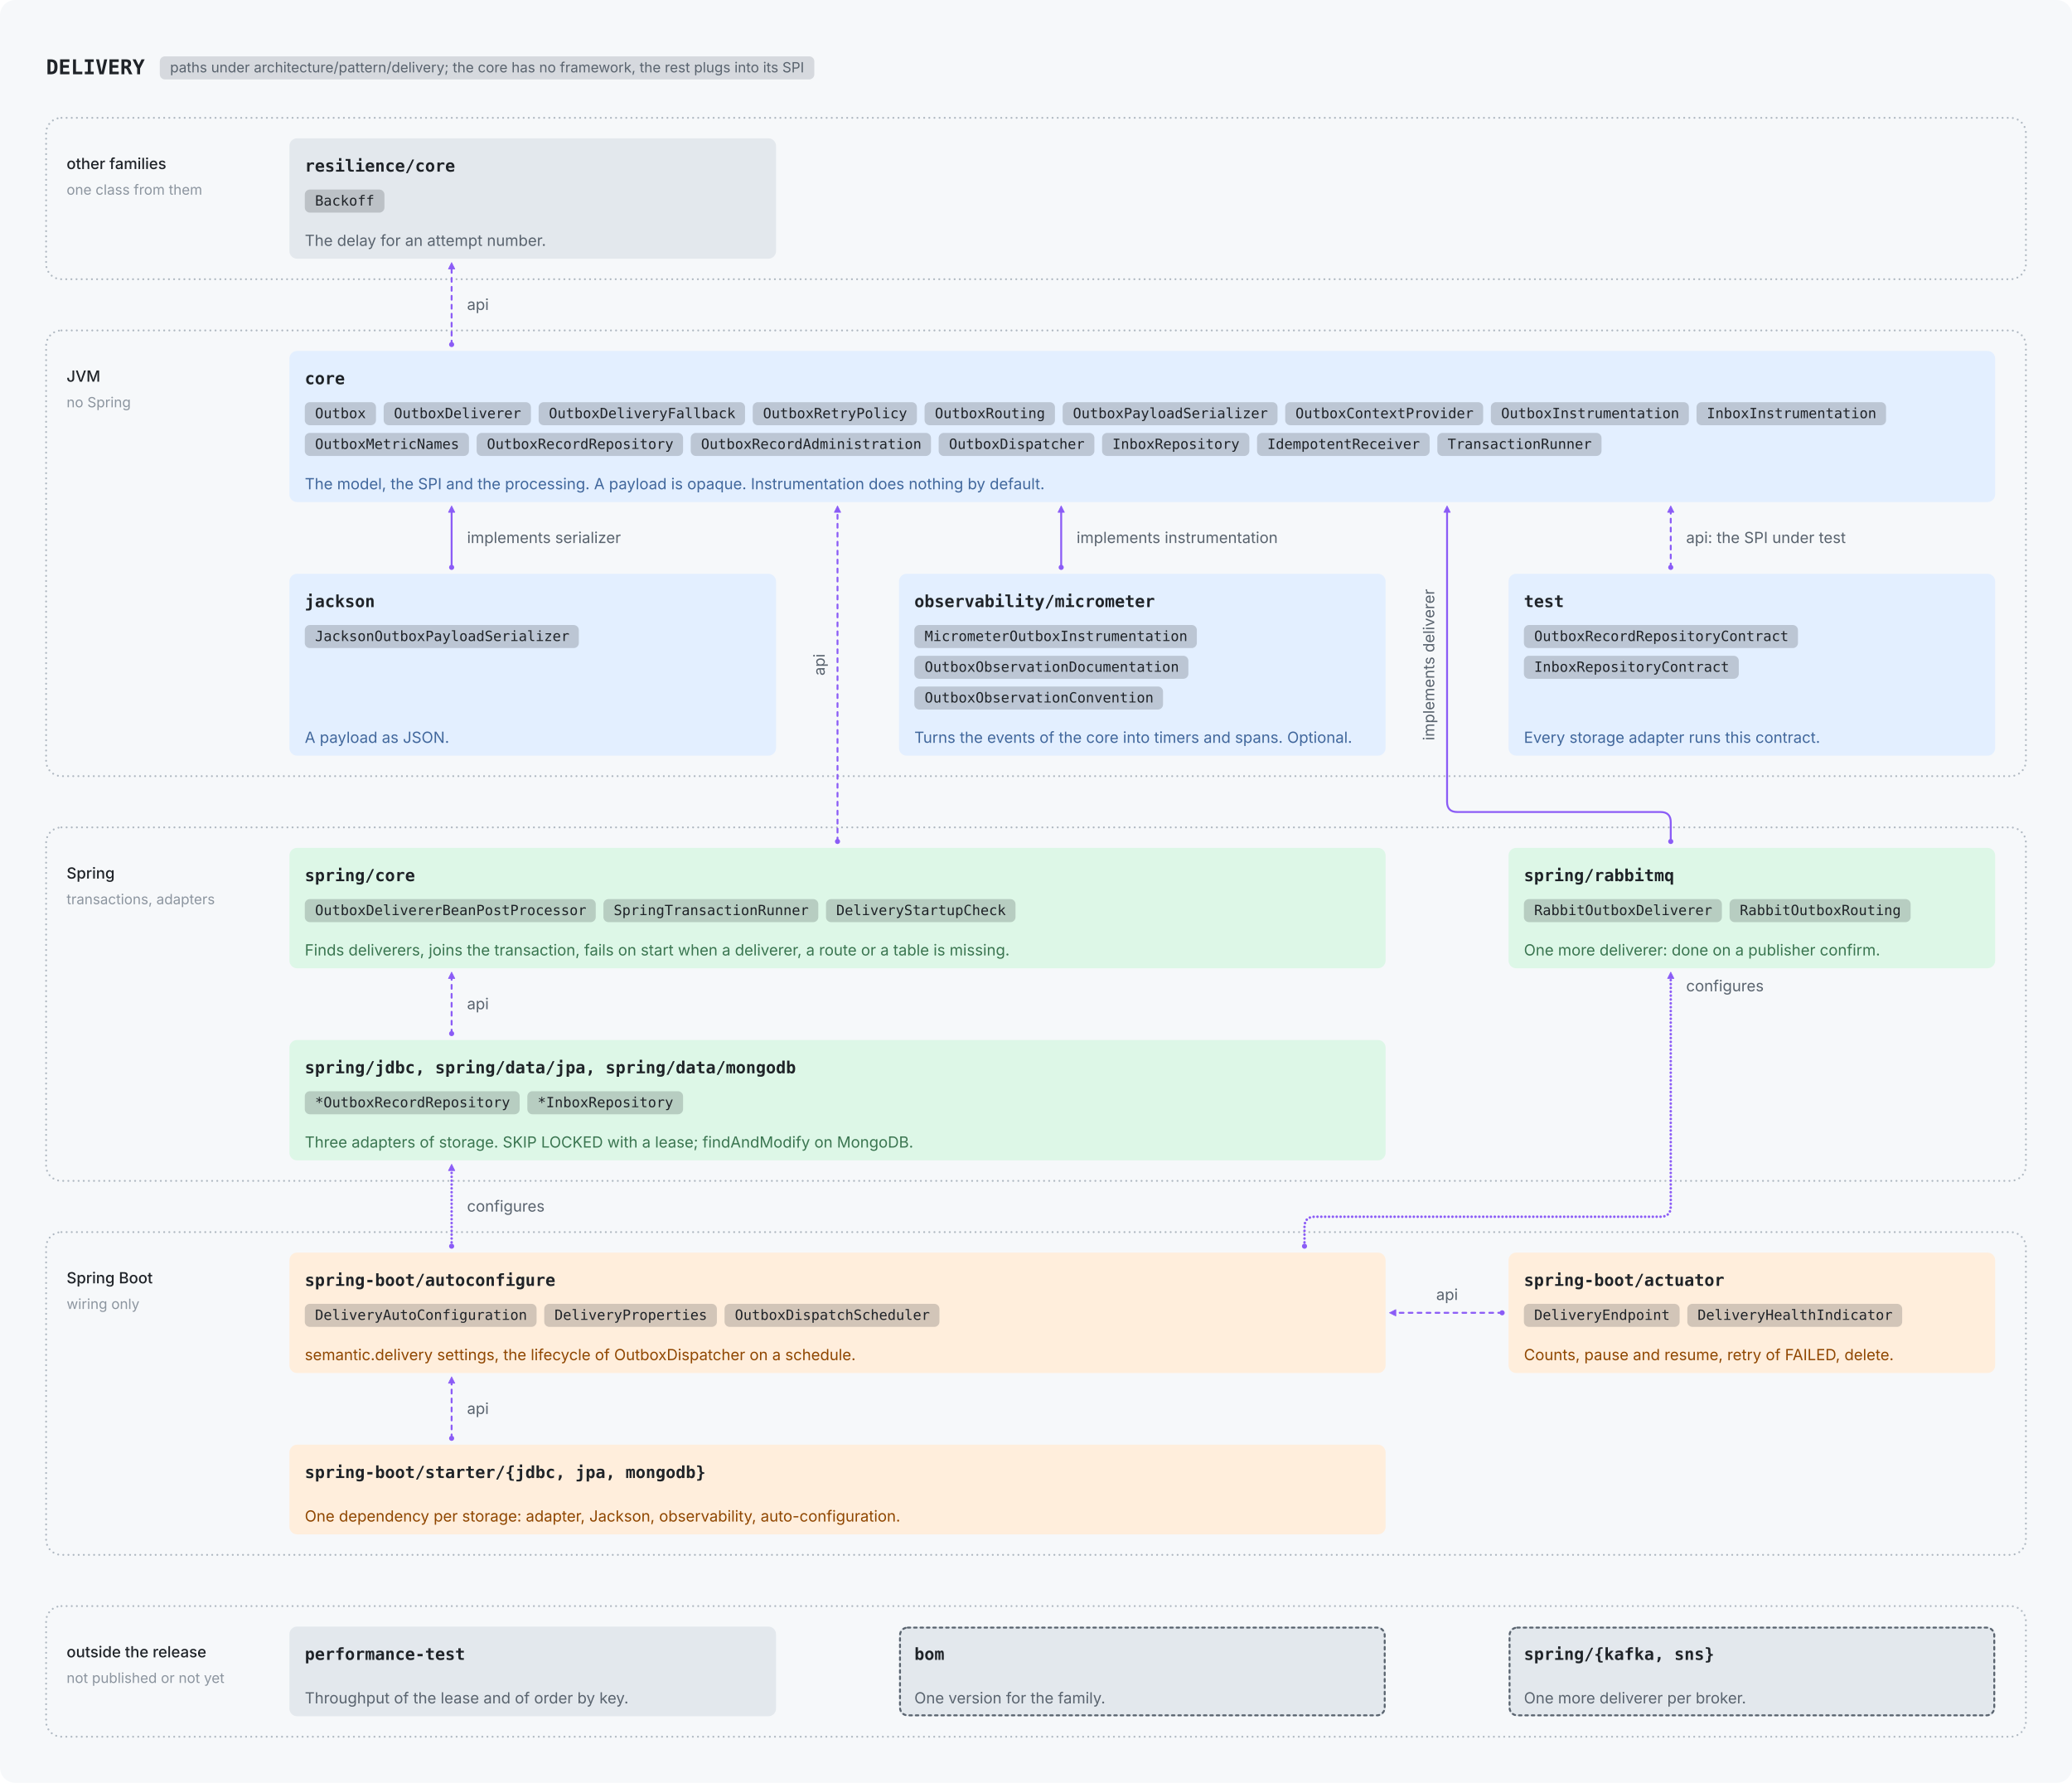
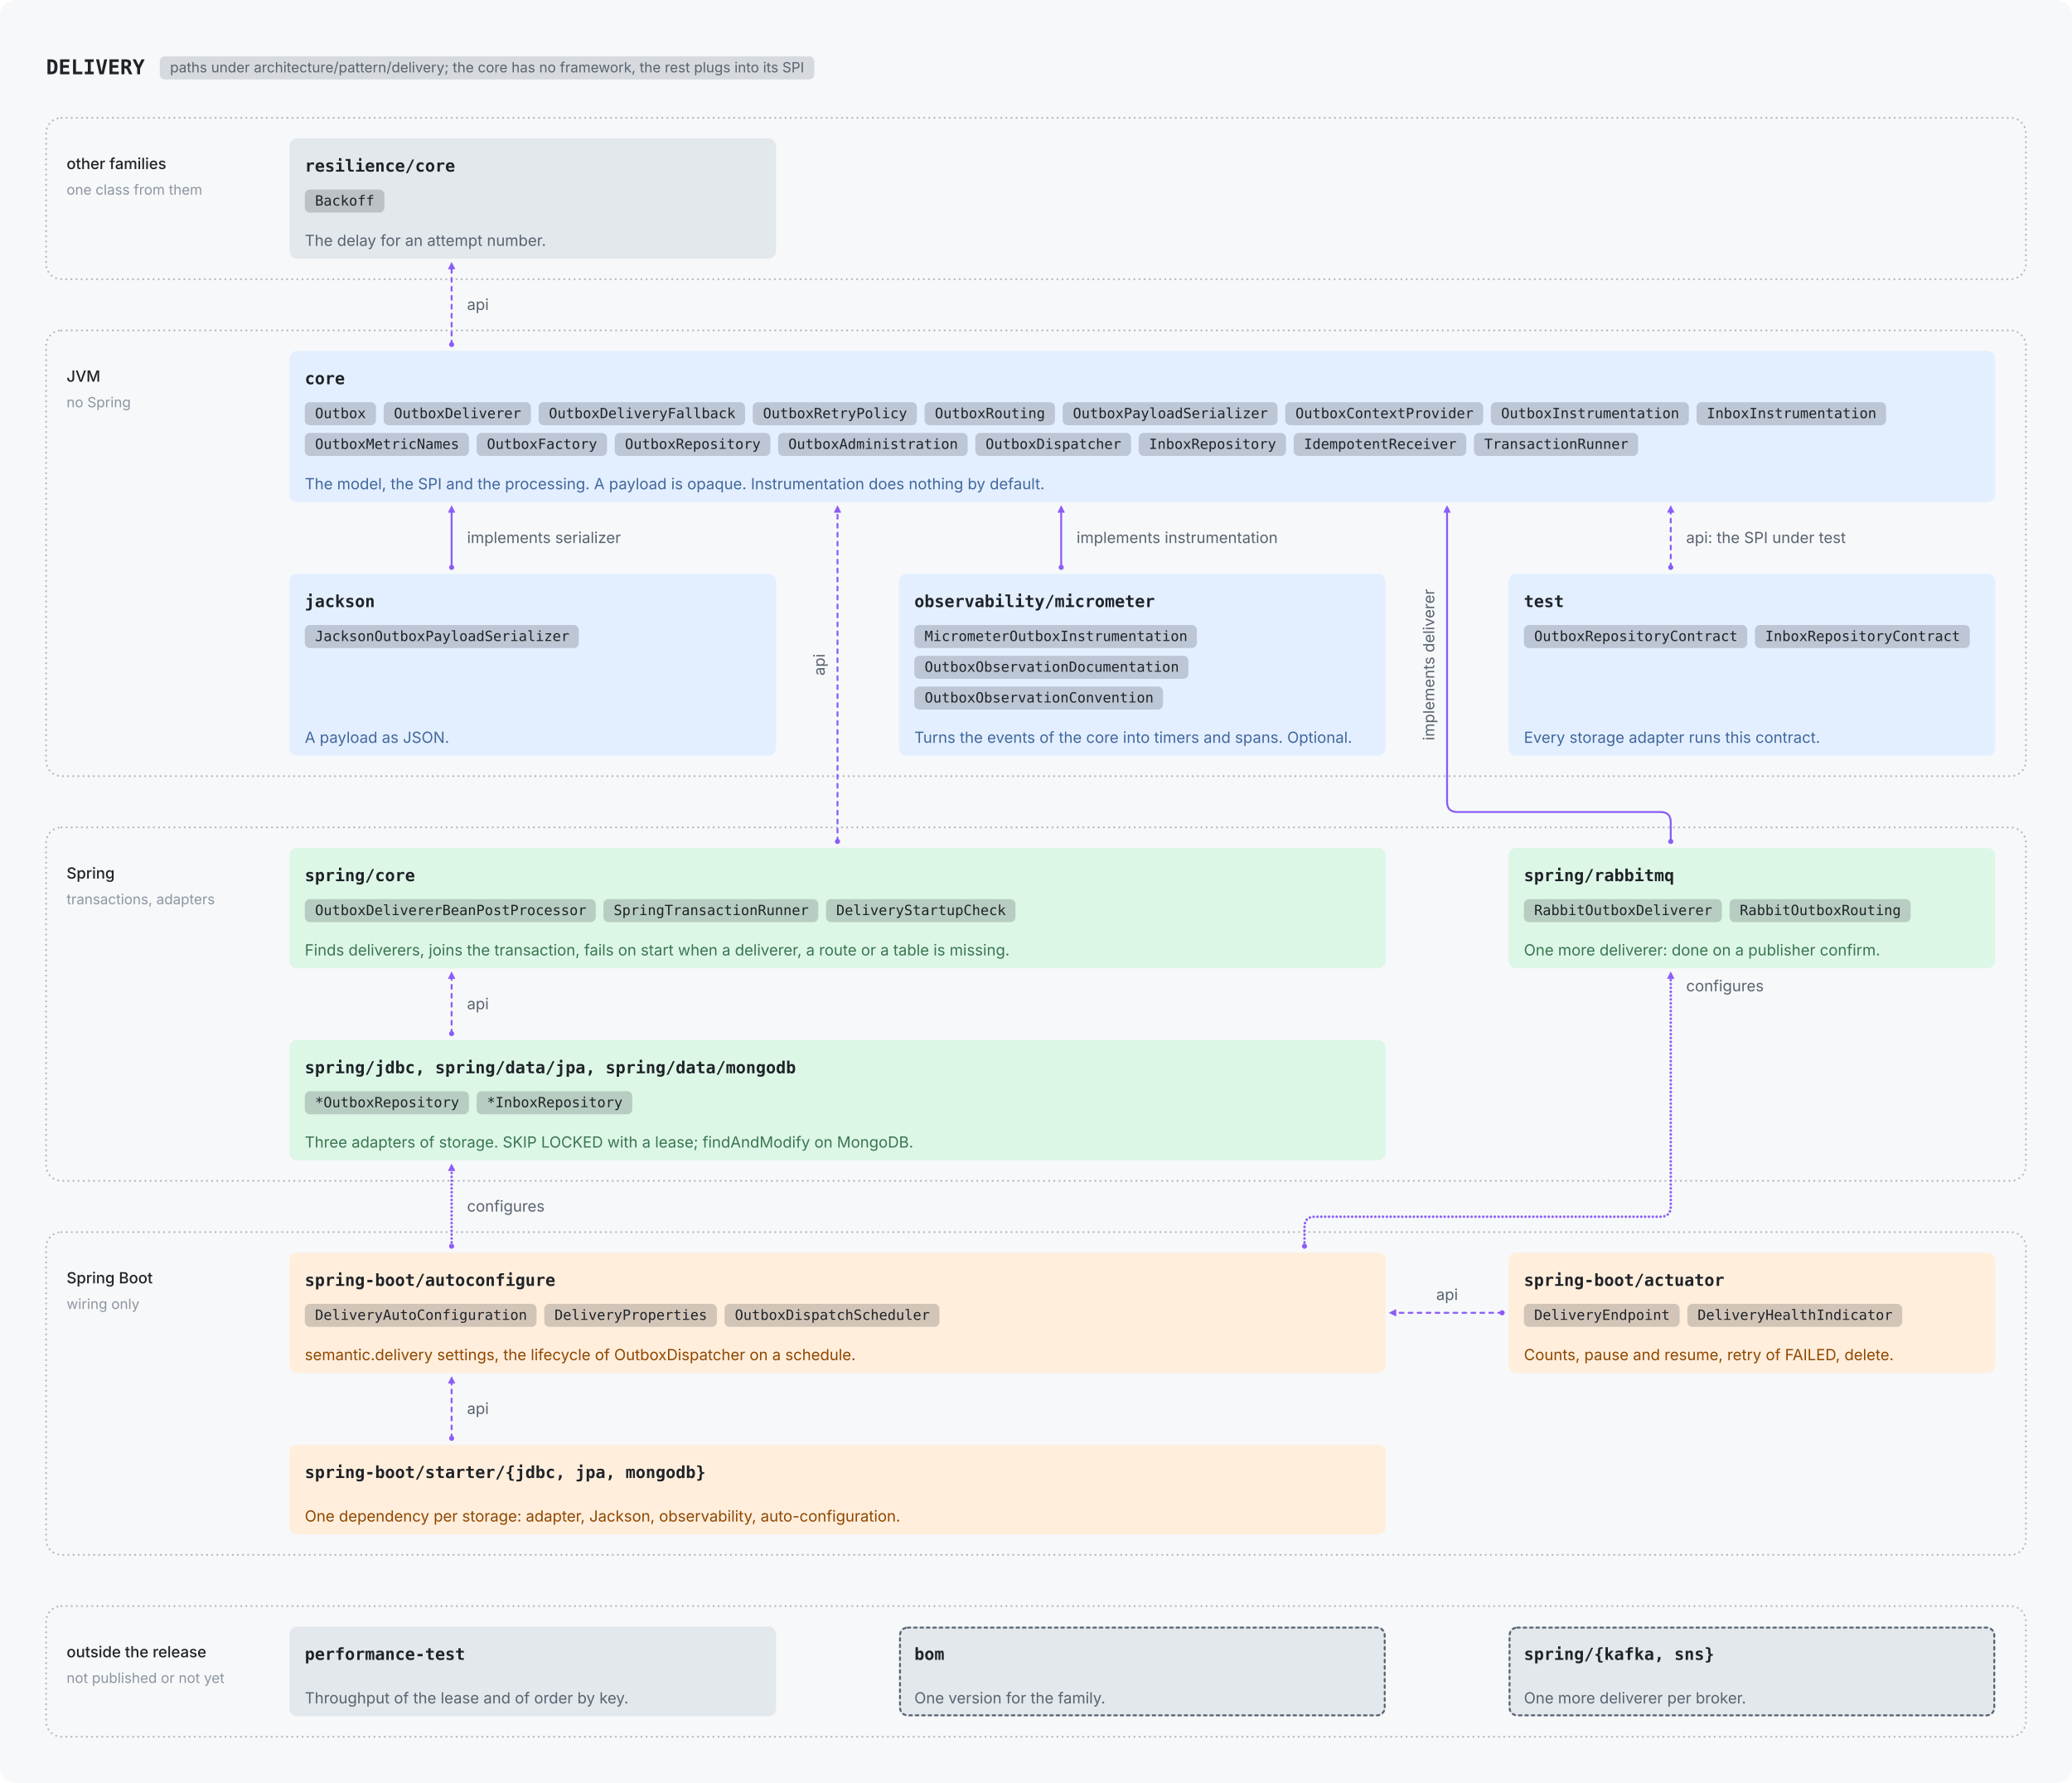
<svg xmlns="http://www.w3.org/2000/svg" viewBox="0 0 1618 1392" width="1618" height="1392" role="img">
  <rect width="1618" height="1392" rx="12" fill="#F6F8FA" />
  <g transform="translate(12,12)">
    <text x="24.0" y="46.0" font-family="ui-monospace, SFMono-Regular, 'SF Mono', Menlo, Consolas, monospace" font-size="16" font-weight="600" fill="#1F2328" text-anchor="start">DELIVERY</text>
    <rect x="112.8" y="32.0" width="511.1" height="18" rx="4" fill="#59636E" fill-opacity="0.2" />
    <text x="120.8" y="44.5" font-family="-apple-system, BlinkMacSystemFont, 'Segoe UI', Inter, Helvetica, Arial, sans-serif" font-size="11" font-weight="400" fill="#59636E" text-anchor="start">paths under architecture/pattern/delivery; the core has no framework, the rest plugs into its SPI</text>
    <rect x="24" y="80" width="1546" height="126" rx="12" fill="none" stroke="#AFB8C1" stroke-width="1.5" stroke-linecap="round" stroke-dasharray="0.01 4" />
    <text x="40.0" y="120.0" font-family="-apple-system, BlinkMacSystemFont, 'Segoe UI', Inter, Helvetica, Arial, sans-serif" font-size="12" font-weight="500" fill="#1F2328" text-anchor="start">other families</text>
    <text x="40.0" y="140.0" font-family="-apple-system, BlinkMacSystemFont, 'Segoe UI', Inter, Helvetica, Arial, sans-serif" font-size="11" font-weight="400" fill="#8C959F" text-anchor="start">one class from them</text>
    <rect x="24" y="246" width="1546" height="348" rx="12" fill="none" stroke="#AFB8C1" stroke-width="1.5" stroke-linecap="round" stroke-dasharray="0.01 4" />
    <text x="40.0" y="286.0" font-family="-apple-system, BlinkMacSystemFont, 'Segoe UI', Inter, Helvetica, Arial, sans-serif" font-size="12" font-weight="500" fill="#1F2328" text-anchor="start">JVM</text>
    <text x="40.0" y="306.0" font-family="-apple-system, BlinkMacSystemFont, 'Segoe UI', Inter, Helvetica, Arial, sans-serif" font-size="11" font-weight="400" fill="#8C959F" text-anchor="start">no Spring</text>
    <rect x="24" y="634" width="1546" height="276" rx="12" fill="none" stroke="#AFB8C1" stroke-width="1.5" stroke-linecap="round" stroke-dasharray="0.01 4" />
    <text x="40.0" y="674.0" font-family="-apple-system, BlinkMacSystemFont, 'Segoe UI', Inter, Helvetica, Arial, sans-serif" font-size="12" font-weight="500" fill="#1F2328" text-anchor="start">Spring</text>
    <text x="40.0" y="694.0" font-family="-apple-system, BlinkMacSystemFont, 'Segoe UI', Inter, Helvetica, Arial, sans-serif" font-size="11" font-weight="400" fill="#8C959F" text-anchor="start">transactions, adapters</text>
    <rect x="24" y="950" width="1546" height="252" rx="12" fill="none" stroke="#AFB8C1" stroke-width="1.5" stroke-linecap="round" stroke-dasharray="0.01 4" />
    <text x="40.0" y="990.0" font-family="-apple-system, BlinkMacSystemFont, 'Segoe UI', Inter, Helvetica, Arial, sans-serif" font-size="12" font-weight="500" fill="#1F2328" text-anchor="start">Spring Boot</text>
    <text x="40.0" y="1010.0" font-family="-apple-system, BlinkMacSystemFont, 'Segoe UI', Inter, Helvetica, Arial, sans-serif" font-size="11" font-weight="400" fill="#8C959F" text-anchor="start">wiring only</text>
    <rect x="24" y="1242" width="1546" height="102" rx="12" fill="none" stroke="#AFB8C1" stroke-width="1.5" stroke-linecap="round" stroke-dasharray="0.01 4" />
    <text x="40.0" y="1282.0" font-family="-apple-system, BlinkMacSystemFont, 'Segoe UI', Inter, Helvetica, Arial, sans-serif" font-size="12" font-weight="500" fill="#1F2328" text-anchor="start">outside the release</text>
    <text x="40.0" y="1302.0" font-family="-apple-system, BlinkMacSystemFont, 'Segoe UI', Inter, Helvetica, Arial, sans-serif" font-size="11" font-weight="400" fill="#8C959F" text-anchor="start">not published or not yet</text>
    <rect x="214.0" y="96.0" width="380.0" height="94.0" rx="6" fill="#E3E8ED" />
    <text x="226.0" y="122.0" font-family="ui-monospace, SFMono-Regular, 'SF Mono', Menlo, Consolas, monospace" font-size="13" font-weight="600" fill="#1F2328" text-anchor="start">resilience/core</text>
    <rect x="226.0" y="136.0" width="62.2" height="18" rx="4" fill="#1F2328" fill-opacity="0.2" />
    <text x="234.0" y="148.5" font-family="ui-monospace, SFMono-Regular, 'SF Mono', Menlo, Consolas, monospace" font-size="11" font-weight="400" fill="#1F2328" text-anchor="start">Backoff</text>
    <text x="226.0" y="180.0" font-family="-apple-system, BlinkMacSystemFont, 'Segoe UI', Inter, Helvetica, Arial, sans-serif" font-size="12" font-weight="400" fill="#59636E" text-anchor="start">The delay for an attempt number.</text>
    <rect x="214.0" y="262.0" width="1332.0" height="118.0" rx="6" fill="#E3EFFF" />
    <text x="226.0" y="288.0" font-family="ui-monospace, SFMono-Regular, 'SF Mono', Menlo, Consolas, monospace" font-size="13" font-weight="600" fill="#1F2328" text-anchor="start">core</text>
    <rect x="226.0" y="302.0" width="55.6" height="18" rx="4" fill="#1F2328" fill-opacity="0.2" />
    <text x="234.0" y="314.5" font-family="ui-monospace, SFMono-Regular, 'SF Mono', Menlo, Consolas, monospace" font-size="11" font-weight="400" fill="#1F2328" text-anchor="start">Outbox</text>
    <rect x="287.6" y="302.0" width="115.0" height="18" rx="4" fill="#1F2328" fill-opacity="0.2" />
    <text x="295.6" y="314.5" font-family="ui-monospace, SFMono-Regular, 'SF Mono', Menlo, Consolas, monospace" font-size="11" font-weight="400" fill="#1F2328" text-anchor="start">OutboxDeliverer</text>
    <rect x="408.6" y="302.0" width="161.2" height="18" rx="4" fill="#1F2328" fill-opacity="0.2" />
    <text x="416.6" y="314.5" font-family="ui-monospace, SFMono-Regular, 'SF Mono', Menlo, Consolas, monospace" font-size="11" font-weight="400" fill="#1F2328" text-anchor="start">OutboxDeliveryFallback</text>
    <rect x="575.8" y="302.0" width="128.2" height="18" rx="4" fill="#1F2328" fill-opacity="0.2" />
    <text x="583.8" y="314.5" font-family="ui-monospace, SFMono-Regular, 'SF Mono', Menlo, Consolas, monospace" font-size="11" font-weight="400" fill="#1F2328" text-anchor="start">OutboxRetryPolicy</text>
    <rect x="710.0" y="302.0" width="101.8" height="18" rx="4" fill="#1F2328" fill-opacity="0.2" />
    <text x="718.0" y="314.5" font-family="ui-monospace, SFMono-Regular, 'SF Mono', Menlo, Consolas, monospace" font-size="11" font-weight="400" fill="#1F2328" text-anchor="start">OutboxRouting</text>
    <rect x="817.8" y="302.0" width="167.8" height="18" rx="4" fill="#1F2328" fill-opacity="0.2" />
    <text x="825.8" y="314.5" font-family="ui-monospace, SFMono-Regular, 'SF Mono', Menlo, Consolas, monospace" font-size="11" font-weight="400" fill="#1F2328" text-anchor="start">OutboxPayloadSerializer</text>
    <rect x="991.6" y="302.0" width="154.6" height="18" rx="4" fill="#1F2328" fill-opacity="0.2" />
    <text x="999.6" y="314.5" font-family="ui-monospace, SFMono-Regular, 'SF Mono', Menlo, Consolas, monospace" font-size="11" font-weight="400" fill="#1F2328" text-anchor="start">OutboxContextProvider</text>
    <rect x="1152.2" y="302.0" width="154.6" height="18" rx="4" fill="#1F2328" fill-opacity="0.2" />
    <text x="1160.2" y="314.5" font-family="ui-monospace, SFMono-Regular, 'SF Mono', Menlo, Consolas, monospace" font-size="11" font-weight="400" fill="#1F2328" text-anchor="start">OutboxInstrumentation</text>
    <rect x="1312.8" y="302.0" width="148.0" height="18" rx="4" fill="#1F2328" fill-opacity="0.2" />
    <text x="1320.8" y="314.5" font-family="ui-monospace, SFMono-Regular, 'SF Mono', Menlo, Consolas, monospace" font-size="11" font-weight="400" fill="#1F2328" text-anchor="start">InboxInstrumentation</text>
    <rect x="226.0" y="326.0" width="128.2" height="18" rx="4" fill="#1F2328" fill-opacity="0.2" />
    <text x="234.0" y="338.5" font-family="ui-monospace, SFMono-Regular, 'SF Mono', Menlo, Consolas, monospace" font-size="11" font-weight="400" fill="#1F2328" text-anchor="start">OutboxMetricNames</text>
-     <rect x="360.2" y="326.0" width="161.2" height="18" rx="4" fill="#1F2328" fill-opacity="0.2" />
-     <text x="368.2" y="338.5" font-family="ui-monospace, SFMono-Regular, 'SF Mono', Menlo, Consolas, monospace" font-size="11" font-weight="400" fill="#1F2328" text-anchor="start">OutboxRecordRepository</text>
-     <rect x="527.4" y="326.0" width="187.6" height="18" rx="4" fill="#1F2328" fill-opacity="0.2" />
-     <text x="535.4" y="338.5" font-family="ui-monospace, SFMono-Regular, 'SF Mono', Menlo, Consolas, monospace" font-size="11" font-weight="400" fill="#1F2328" text-anchor="start">OutboxRecordAdministration</text>
-     <rect x="721.0" y="326.0" width="121.6" height="18" rx="4" fill="#1F2328" fill-opacity="0.2" />
-     <text x="729.0" y="338.5" font-family="ui-monospace, SFMono-Regular, 'SF Mono', Menlo, Consolas, monospace" font-size="11" font-weight="400" fill="#1F2328" text-anchor="start">OutboxDispatcher</text>
-     <rect x="848.6" y="326.0" width="115.0" height="18" rx="4" fill="#1F2328" fill-opacity="0.2" />
-     <text x="856.6" y="338.5" font-family="ui-monospace, SFMono-Regular, 'SF Mono', Menlo, Consolas, monospace" font-size="11" font-weight="400" fill="#1F2328" text-anchor="start">InboxRepository</text>
-     <rect x="969.6" y="326.0" width="134.8" height="18" rx="4" fill="#1F2328" fill-opacity="0.2" />
-     <text x="977.6" y="338.5" font-family="ui-monospace, SFMono-Regular, 'SF Mono', Menlo, Consolas, monospace" font-size="11" font-weight="400" fill="#1F2328" text-anchor="start">IdempotentReceiver</text>
-     <rect x="1110.4" y="326.0" width="128.2" height="18" rx="4" fill="#1F2328" fill-opacity="0.2" />
-     <text x="1118.4" y="338.5" font-family="ui-monospace, SFMono-Regular, 'SF Mono', Menlo, Consolas, monospace" font-size="11" font-weight="400" fill="#1F2328" text-anchor="start">TransactionRunner</text>
+     <rect x="360.2" y="326.0" width="101.8" height="18" rx="4" fill="#1F2328" fill-opacity="0.2" />
+     <text x="368.2" y="338.5" font-family="ui-monospace, SFMono-Regular, 'SF Mono', Menlo, Consolas, monospace" font-size="11" font-weight="400" fill="#1F2328" text-anchor="start">OutboxFactory</text>
+     <rect x="468.0" y="326.0" width="121.6" height="18" rx="4" fill="#1F2328" fill-opacity="0.2" />
+     <text x="476.0" y="338.5" font-family="ui-monospace, SFMono-Regular, 'SF Mono', Menlo, Consolas, monospace" font-size="11" font-weight="400" fill="#1F2328" text-anchor="start">OutboxRepository</text>
+     <rect x="595.6" y="326.0" width="148.0" height="18" rx="4" fill="#1F2328" fill-opacity="0.2" />
+     <text x="603.6" y="338.5" font-family="ui-monospace, SFMono-Regular, 'SF Mono', Menlo, Consolas, monospace" font-size="11" font-weight="400" fill="#1F2328" text-anchor="start">OutboxAdministration</text>
+     <rect x="749.6" y="326.0" width="121.6" height="18" rx="4" fill="#1F2328" fill-opacity="0.2" />
+     <text x="757.6" y="338.5" font-family="ui-monospace, SFMono-Regular, 'SF Mono', Menlo, Consolas, monospace" font-size="11" font-weight="400" fill="#1F2328" text-anchor="start">OutboxDispatcher</text>
+     <rect x="877.2" y="326.0" width="115.0" height="18" rx="4" fill="#1F2328" fill-opacity="0.2" />
+     <text x="885.2" y="338.5" font-family="ui-monospace, SFMono-Regular, 'SF Mono', Menlo, Consolas, monospace" font-size="11" font-weight="400" fill="#1F2328" text-anchor="start">InboxRepository</text>
+     <rect x="998.2" y="326.0" width="134.8" height="18" rx="4" fill="#1F2328" fill-opacity="0.2" />
+     <text x="1006.2" y="338.5" font-family="ui-monospace, SFMono-Regular, 'SF Mono', Menlo, Consolas, monospace" font-size="11" font-weight="400" fill="#1F2328" text-anchor="start">IdempotentReceiver</text>
+     <rect x="1139.0" y="326.0" width="128.2" height="18" rx="4" fill="#1F2328" fill-opacity="0.2" />
+     <text x="1147.0" y="338.5" font-family="ui-monospace, SFMono-Regular, 'SF Mono', Menlo, Consolas, monospace" font-size="11" font-weight="400" fill="#1F2328" text-anchor="start">TransactionRunner</text>
    <text x="226.0" y="370.0" font-family="-apple-system, BlinkMacSystemFont, 'Segoe UI', Inter, Helvetica, Arial, sans-serif" font-size="12" font-weight="400" fill="#41679C" text-anchor="start">The model, the SPI and the processing. A payload is opaque. Instrumentation does nothing by default.</text>
    <rect x="214.0" y="436.0" width="380.0" height="142.0" rx="6" fill="#E3EFFF" />
    <text x="226.0" y="462.0" font-family="ui-monospace, SFMono-Regular, 'SF Mono', Menlo, Consolas, monospace" font-size="13" font-weight="600" fill="#1F2328" text-anchor="start">jackson</text>
    <rect x="226.0" y="476.0" width="214.0" height="18" rx="4" fill="#1F2328" fill-opacity="0.2" />
    <text x="234.0" y="488.5" font-family="ui-monospace, SFMono-Regular, 'SF Mono', Menlo, Consolas, monospace" font-size="11" font-weight="400" fill="#1F2328" text-anchor="start">JacksonOutboxPayloadSerializer</text>
    <text x="226.0" y="568.0" font-family="-apple-system, BlinkMacSystemFont, 'Segoe UI', Inter, Helvetica, Arial, sans-serif" font-size="12" font-weight="400" fill="#41679C" text-anchor="start">A payload as JSON.</text>
    <rect x="690.0" y="436.0" width="380.0" height="142.0" rx="6" fill="#E3EFFF" />
    <text x="702.0" y="462.0" font-family="ui-monospace, SFMono-Regular, 'SF Mono', Menlo, Consolas, monospace" font-size="13" font-weight="600" fill="#1F2328" text-anchor="start">observability/micrometer</text>
    <rect x="702.0" y="476.0" width="220.6" height="18" rx="4" fill="#1F2328" fill-opacity="0.2" />
    <text x="710.0" y="488.5" font-family="ui-monospace, SFMono-Regular, 'SF Mono', Menlo, Consolas, monospace" font-size="11" font-weight="400" fill="#1F2328" text-anchor="start">MicrometerOutboxInstrumentation</text>
    <rect x="702.0" y="500.0" width="214.0" height="18" rx="4" fill="#1F2328" fill-opacity="0.2" />
    <text x="710.0" y="512.5" font-family="ui-monospace, SFMono-Regular, 'SF Mono', Menlo, Consolas, monospace" font-size="11" font-weight="400" fill="#1F2328" text-anchor="start">OutboxObservationDocumentation</text>
    <rect x="702.0" y="524.0" width="194.2" height="18" rx="4" fill="#1F2328" fill-opacity="0.2" />
    <text x="710.0" y="536.5" font-family="ui-monospace, SFMono-Regular, 'SF Mono', Menlo, Consolas, monospace" font-size="11" font-weight="400" fill="#1F2328" text-anchor="start">OutboxObservationConvention</text>
    <text x="702.0" y="568.0" font-family="-apple-system, BlinkMacSystemFont, 'Segoe UI', Inter, Helvetica, Arial, sans-serif" font-size="12" font-weight="400" fill="#41679C" text-anchor="start">Turns the events of the core into timers and spans. Optional.</text>
    <rect x="1166.0" y="436.0" width="380.0" height="142.0" rx="6" fill="#E3EFFF" />
    <text x="1178.0" y="462.0" font-family="ui-monospace, SFMono-Regular, 'SF Mono', Menlo, Consolas, monospace" font-size="13" font-weight="600" fill="#1F2328" text-anchor="start">test</text>
-     <rect x="1178.0" y="476.0" width="214.0" height="18" rx="4" fill="#1F2328" fill-opacity="0.2" />
-     <text x="1186.0" y="488.5" font-family="ui-monospace, SFMono-Regular, 'SF Mono', Menlo, Consolas, monospace" font-size="11" font-weight="400" fill="#1F2328" text-anchor="start">OutboxRecordRepositoryContract</text>
-     <rect x="1178.0" y="500.0" width="167.8" height="18" rx="4" fill="#1F2328" fill-opacity="0.2" />
-     <text x="1186.0" y="512.5" font-family="ui-monospace, SFMono-Regular, 'SF Mono', Menlo, Consolas, monospace" font-size="11" font-weight="400" fill="#1F2328" text-anchor="start">InboxRepositoryContract</text>
+     <rect x="1178.0" y="476.0" width="174.4" height="18" rx="4" fill="#1F2328" fill-opacity="0.2" />
+     <text x="1186.0" y="488.5" font-family="ui-monospace, SFMono-Regular, 'SF Mono', Menlo, Consolas, monospace" font-size="11" font-weight="400" fill="#1F2328" text-anchor="start">OutboxRepositoryContract</text>
+     <rect x="1358.4" y="476.0" width="167.8" height="18" rx="4" fill="#1F2328" fill-opacity="0.2" />
+     <text x="1366.4" y="488.5" font-family="ui-monospace, SFMono-Regular, 'SF Mono', Menlo, Consolas, monospace" font-size="11" font-weight="400" fill="#1F2328" text-anchor="start">InboxRepositoryContract</text>
    <text x="1178.0" y="568.0" font-family="-apple-system, BlinkMacSystemFont, 'Segoe UI', Inter, Helvetica, Arial, sans-serif" font-size="12" font-weight="400" fill="#41679C" text-anchor="start">Every storage adapter runs this contract.</text>
    <rect x="214.0" y="650.0" width="856.0" height="94.0" rx="6" fill="#DDF7E7" />
    <text x="226.0" y="676.0" font-family="ui-monospace, SFMono-Regular, 'SF Mono', Menlo, Consolas, monospace" font-size="13" font-weight="600" fill="#1F2328" text-anchor="start">spring/core</text>
    <rect x="226.0" y="690.0" width="227.2" height="18" rx="4" fill="#1F2328" fill-opacity="0.2" />
    <text x="234.0" y="702.5" font-family="ui-monospace, SFMono-Regular, 'SF Mono', Menlo, Consolas, monospace" font-size="11" font-weight="400" fill="#1F2328" text-anchor="start">OutboxDelivererBeanPostProcessor</text>
    <rect x="459.2" y="690.0" width="167.8" height="18" rx="4" fill="#1F2328" fill-opacity="0.2" />
    <text x="467.2" y="702.5" font-family="ui-monospace, SFMono-Regular, 'SF Mono', Menlo, Consolas, monospace" font-size="11" font-weight="400" fill="#1F2328" text-anchor="start">SpringTransactionRunner</text>
    <rect x="633.0" y="690.0" width="148.0" height="18" rx="4" fill="#1F2328" fill-opacity="0.2" />
    <text x="641.0" y="702.5" font-family="ui-monospace, SFMono-Regular, 'SF Mono', Menlo, Consolas, monospace" font-size="11" font-weight="400" fill="#1F2328" text-anchor="start">DeliveryStartupCheck</text>
    <text x="226.0" y="734.0" font-family="-apple-system, BlinkMacSystemFont, 'Segoe UI', Inter, Helvetica, Arial, sans-serif" font-size="12" font-weight="400" fill="#3A7550" text-anchor="start">Finds deliverers, joins the transaction, fails on start when a deliverer, a route or a table is missing.</text>
    <rect x="1166.0" y="650.0" width="380.0" height="94.0" rx="6" fill="#DDF7E7" />
    <text x="1178.0" y="676.0" font-family="ui-monospace, SFMono-Regular, 'SF Mono', Menlo, Consolas, monospace" font-size="13" font-weight="600" fill="#1F2328" text-anchor="start">spring/rabbitmq</text>
    <rect x="1178.0" y="690.0" width="154.6" height="18" rx="4" fill="#1F2328" fill-opacity="0.2" />
    <text x="1186.0" y="702.5" font-family="ui-monospace, SFMono-Regular, 'SF Mono', Menlo, Consolas, monospace" font-size="11" font-weight="400" fill="#1F2328" text-anchor="start">RabbitOutboxDeliverer</text>
    <rect x="1338.6" y="690.0" width="141.4" height="18" rx="4" fill="#1F2328" fill-opacity="0.2" />
    <text x="1346.6" y="702.5" font-family="ui-monospace, SFMono-Regular, 'SF Mono', Menlo, Consolas, monospace" font-size="11" font-weight="400" fill="#1F2328" text-anchor="start">RabbitOutboxRouting</text>
    <text x="1178.0" y="734.0" font-family="-apple-system, BlinkMacSystemFont, 'Segoe UI', Inter, Helvetica, Arial, sans-serif" font-size="12" font-weight="400" fill="#3A7550" text-anchor="start">One more deliverer: done on a publisher confirm.</text>
    <rect x="214.0" y="800.0" width="856.0" height="94.0" rx="6" fill="#DDF7E7" />
    <text x="226.0" y="826.0" font-family="ui-monospace, SFMono-Regular, 'SF Mono', Menlo, Consolas, monospace" font-size="13" font-weight="600" fill="#1F2328" text-anchor="start">spring/jdbc, spring/data/jpa, spring/data/mongodb</text>
-     <rect x="226.0" y="840.0" width="167.8" height="18" rx="4" fill="#1F2328" fill-opacity="0.2" />
-     <text x="234.0" y="852.5" font-family="ui-monospace, SFMono-Regular, 'SF Mono', Menlo, Consolas, monospace" font-size="11" font-weight="400" fill="#1F2328" text-anchor="start">*OutboxRecordRepository</text>
-     <rect x="399.8" y="840.0" width="121.6" height="18" rx="4" fill="#1F2328" fill-opacity="0.2" />
-     <text x="407.8" y="852.5" font-family="ui-monospace, SFMono-Regular, 'SF Mono', Menlo, Consolas, monospace" font-size="11" font-weight="400" fill="#1F2328" text-anchor="start">*InboxRepository</text>
+     <rect x="226.0" y="840.0" width="128.2" height="18" rx="4" fill="#1F2328" fill-opacity="0.2" />
+     <text x="234.0" y="852.5" font-family="ui-monospace, SFMono-Regular, 'SF Mono', Menlo, Consolas, monospace" font-size="11" font-weight="400" fill="#1F2328" text-anchor="start">*OutboxRepository</text>
+     <rect x="360.2" y="840.0" width="121.6" height="18" rx="4" fill="#1F2328" fill-opacity="0.2" />
+     <text x="368.2" y="852.5" font-family="ui-monospace, SFMono-Regular, 'SF Mono', Menlo, Consolas, monospace" font-size="11" font-weight="400" fill="#1F2328" text-anchor="start">*InboxRepository</text>
    <text x="226.0" y="884.0" font-family="-apple-system, BlinkMacSystemFont, 'Segoe UI', Inter, Helvetica, Arial, sans-serif" font-size="12" font-weight="400" fill="#3A7550" text-anchor="start">Three adapters of storage. SKIP LOCKED with a lease; findAndModify on MongoDB.</text>
    <rect x="214.0" y="966.0" width="856.0" height="94.0" rx="6" fill="#FFEEDC" />
    <text x="226.0" y="992.0" font-family="ui-monospace, SFMono-Regular, 'SF Mono', Menlo, Consolas, monospace" font-size="13" font-weight="600" fill="#1F2328" text-anchor="start">spring-boot/autoconfigure</text>
    <rect x="226.0" y="1006.0" width="181.0" height="18" rx="4" fill="#1F2328" fill-opacity="0.2" />
    <text x="234.0" y="1018.5" font-family="ui-monospace, SFMono-Regular, 'SF Mono', Menlo, Consolas, monospace" font-size="11" font-weight="400" fill="#1F2328" text-anchor="start">DeliveryAutoConfiguration</text>
    <rect x="413.0" y="1006.0" width="134.8" height="18" rx="4" fill="#1F2328" fill-opacity="0.2" />
    <text x="421.0" y="1018.5" font-family="ui-monospace, SFMono-Regular, 'SF Mono', Menlo, Consolas, monospace" font-size="11" font-weight="400" fill="#1F2328" text-anchor="start">DeliveryProperties</text>
    <rect x="553.8" y="1006.0" width="167.8" height="18" rx="4" fill="#1F2328" fill-opacity="0.2" />
    <text x="561.8" y="1018.5" font-family="ui-monospace, SFMono-Regular, 'SF Mono', Menlo, Consolas, monospace" font-size="11" font-weight="400" fill="#1F2328" text-anchor="start">OutboxDispatchScheduler</text>
    <text x="226.0" y="1050.0" font-family="-apple-system, BlinkMacSystemFont, 'Segoe UI', Inter, Helvetica, Arial, sans-serif" font-size="12" font-weight="400" fill="#8F4600" text-anchor="start">semantic.delivery settings, the lifecycle of OutboxDispatcher on a schedule.</text>
    <rect x="1166.0" y="966.0" width="380.0" height="94.0" rx="6" fill="#FFEEDC" />
    <text x="1178.0" y="992.0" font-family="ui-monospace, SFMono-Regular, 'SF Mono', Menlo, Consolas, monospace" font-size="13" font-weight="600" fill="#1F2328" text-anchor="start">spring-boot/actuator</text>
    <rect x="1178.0" y="1006.0" width="121.6" height="18" rx="4" fill="#1F2328" fill-opacity="0.2" />
    <text x="1186.0" y="1018.5" font-family="ui-monospace, SFMono-Regular, 'SF Mono', Menlo, Consolas, monospace" font-size="11" font-weight="400" fill="#1F2328" text-anchor="start">DeliveryEndpoint</text>
    <rect x="1305.6" y="1006.0" width="167.8" height="18" rx="4" fill="#1F2328" fill-opacity="0.2" />
    <text x="1313.6" y="1018.5" font-family="ui-monospace, SFMono-Regular, 'SF Mono', Menlo, Consolas, monospace" font-size="11" font-weight="400" fill="#1F2328" text-anchor="start">DeliveryHealthIndicator</text>
    <text x="1178.0" y="1050.0" font-family="-apple-system, BlinkMacSystemFont, 'Segoe UI', Inter, Helvetica, Arial, sans-serif" font-size="12" font-weight="400" fill="#8F4600" text-anchor="start">Counts, pause and resume, retry of FAILED, delete.</text>
    <rect x="214.0" y="1116.0" width="856.0" height="70.0" rx="6" fill="#FFEEDC" />
    <text x="226.0" y="1142.0" font-family="ui-monospace, SFMono-Regular, 'SF Mono', Menlo, Consolas, monospace" font-size="13" font-weight="600" fill="#1F2328" text-anchor="start">spring-boot/starter/{jdbc, jpa, mongodb}</text>
    <text x="226.0" y="1176.0" font-family="-apple-system, BlinkMacSystemFont, 'Segoe UI', Inter, Helvetica, Arial, sans-serif" font-size="12" font-weight="400" fill="#8F4600" text-anchor="start">One dependency per storage: adapter, Jackson, observability, auto-configuration.</text>
    <rect x="214.0" y="1258.0" width="380.0" height="70.0" rx="6" fill="#E3E8ED" />
    <text x="226.0" y="1284.0" font-family="ui-monospace, SFMono-Regular, 'SF Mono', Menlo, Consolas, monospace" font-size="13" font-weight="600" fill="#1F2328" text-anchor="start">performance-test</text>
    <text x="226.0" y="1318.0" font-family="-apple-system, BlinkMacSystemFont, 'Segoe UI', Inter, Helvetica, Arial, sans-serif" font-size="12" font-weight="400" fill="#59636E" text-anchor="start">Throughput of the lease and of order by key.</text>
    <rect x="690.0" y="1258.0" width="380.0" height="70.0" rx="6" fill="#E3E8ED" />
    <text x="702.0" y="1284.0" font-family="ui-monospace, SFMono-Regular, 'SF Mono', Menlo, Consolas, monospace" font-size="13" font-weight="600" fill="#1F2328" text-anchor="start">bom</text>
    <text x="702.0" y="1318.0" font-family="-apple-system, BlinkMacSystemFont, 'Segoe UI', Inter, Helvetica, Arial, sans-serif" font-size="12" font-weight="400" fill="#59636E" text-anchor="start">One version for the family.</text>
    <rect x="690.8" y="1258.8" width="378.5" height="68.5" rx="6" fill="none" stroke="#59636E" stroke-width="1.5" stroke-dasharray="2 3" stroke-linecap="round" />
    <rect x="1166.0" y="1258.0" width="380.0" height="70.0" rx="6" fill="#E3E8ED" />
    <text x="1178.0" y="1284.0" font-family="ui-monospace, SFMono-Regular, 'SF Mono', Menlo, Consolas, monospace" font-size="13" font-weight="600" fill="#1F2328" text-anchor="start">spring/{kafka, sns}</text>
    <text x="1178.0" y="1318.0" font-family="-apple-system, BlinkMacSystemFont, 'Segoe UI', Inter, Helvetica, Arial, sans-serif" font-size="12" font-weight="400" fill="#59636E" text-anchor="start">One more deliverer per broker.</text>
    <rect x="1166.8" y="1258.8" width="378.5" height="68.5" rx="6" fill="none" stroke="#59636E" stroke-width="1.5" stroke-dasharray="2 3" stroke-linecap="round" />
    <circle cx="340.667" cy="257" r="2" fill="#8B5CF6" />
    <path d="M340.667,193 L343.167,198.0 L338.167,198.0 Z" fill="#8B5CF6" stroke="#8B5CF6" stroke-width="0.5" stroke-linejoin="round" />
    <path d="M340.667,257 L340.667,198" stroke="#8B5CF6" stroke-width="1.5" fill="none" stroke-linecap="round" stroke-linejoin="round" stroke-dasharray="3 4" />
    <text x="352.7" y="230.0" font-family="-apple-system, BlinkMacSystemFont, 'Segoe UI', Inter, Helvetica, Arial, sans-serif" font-size="12" font-weight="400" fill="#59636E" text-anchor="start">api</text>
    <circle cx="340.667" cy="431" r="2" fill="#8B5CF6" />
    <path d="M340.667,383 L343.167,388.0 L338.167,388.0 Z" fill="#8B5CF6" stroke="#8B5CF6" stroke-width="0.5" stroke-linejoin="round" />
    <path d="M340.667,431 L340.667,388" stroke="#8B5CF6" stroke-width="1.5" fill="none" stroke-linecap="round" stroke-linejoin="round" />
    <text x="352.7" y="412.0" font-family="-apple-system, BlinkMacSystemFont, 'Segoe UI', Inter, Helvetica, Arial, sans-serif" font-size="12" font-weight="400" fill="#59636E" text-anchor="start">implements serializer</text>
    <circle cx="816.667" cy="431" r="2" fill="#8B5CF6" />
    <path d="M816.667,383 L819.167,388.0 L814.167,388.0 Z" fill="#8B5CF6" stroke="#8B5CF6" stroke-width="0.5" stroke-linejoin="round" />
    <path d="M816.667,431 L816.667,388" stroke="#8B5CF6" stroke-width="1.5" fill="none" stroke-linecap="round" stroke-linejoin="round" />
    <text x="828.7" y="412.0" font-family="-apple-system, BlinkMacSystemFont, 'Segoe UI', Inter, Helvetica, Arial, sans-serif" font-size="12" font-weight="400" fill="#59636E" text-anchor="start">implements instrumentation</text>
    <circle cx="1292.667" cy="431" r="2" fill="#8B5CF6" />
    <path d="M1292.667,383 L1295.167,388.0 L1290.167,388.0 Z" fill="#8B5CF6" stroke="#8B5CF6" stroke-width="0.5" stroke-linejoin="round" />
    <path d="M1292.667,431 L1292.667,388" stroke="#8B5CF6" stroke-width="1.5" fill="none" stroke-linecap="round" stroke-linejoin="round" stroke-dasharray="3 4" />
    <text x="1304.7" y="412.0" font-family="-apple-system, BlinkMacSystemFont, 'Segoe UI', Inter, Helvetica, Arial, sans-serif" font-size="12" font-weight="400" fill="#59636E" text-anchor="start">api: the SPI under test</text>
    <circle cx="642.0" cy="645" r="2" fill="#8B5CF6" />
    <path d="M642.0,383 L644.5,388.0 L639.5,388.0 Z" fill="#8B5CF6" stroke="#8B5CF6" stroke-width="0.5" stroke-linejoin="round" />
    <path d="M642.0,645 L642.0,388" stroke="#8B5CF6" stroke-width="1.5" fill="none" stroke-linecap="round" stroke-linejoin="round" stroke-dasharray="3 4" />
    <g transform="rotate(-90 632.0 507.0)">
      <rect x="615.8" y="495.0" width="32.4" height="16.0" rx="2" fill="#F6F8FA" />
      <text x="632.0" y="507.0" font-family="-apple-system, BlinkMacSystemFont, 'Segoe UI', Inter, Helvetica, Arial, sans-serif" font-size="12" font-weight="400" fill="#59636E" text-anchor="middle">api</text>
    </g>
    <circle cx="1292.667" cy="645" r="2" fill="#8B5CF6" />
    <path d="M1118.0,383 L1120.5,388.0 L1115.5,388.0 Z" fill="#8B5CF6" stroke="#8B5CF6" stroke-width="0.5" stroke-linejoin="round" />
    <path d="M1292.667,645 L1292.667,630.0 Q1292.667,622.0 1284.667,622.0 L1126.0,622.0 Q1118.0,622.0 1118.0,614.0 L1118.0,388" stroke="#8B5CF6" stroke-width="1.5" fill="none" stroke-linecap="round" stroke-linejoin="round" />
    <text x="1130.0" y="398.0" font-family="-apple-system, BlinkMacSystemFont, 'Segoe UI', Inter, Helvetica, Arial, sans-serif" font-size="12" font-weight="400" fill="#59636E" text-anchor="start" />
    <g transform="rotate(-90 1108.0 507.0)">
      <rect x="1034.0" y="495.0" width="148.0" height="16.0" rx="2" fill="#F6F8FA" />
      <text x="1108.0" y="507.0" font-family="-apple-system, BlinkMacSystemFont, 'Segoe UI', Inter, Helvetica, Arial, sans-serif" font-size="12" font-weight="400" fill="#59636E" text-anchor="middle">implements deliverer</text>
    </g>
    <circle cx="340.667" cy="795" r="2" fill="#8B5CF6" />
    <path d="M340.667,747 L343.167,752.0 L338.167,752.0 Z" fill="#8B5CF6" stroke="#8B5CF6" stroke-width="0.5" stroke-linejoin="round" />
    <path d="M340.667,795 L340.667,752" stroke="#8B5CF6" stroke-width="1.5" fill="none" stroke-linecap="round" stroke-linejoin="round" stroke-dasharray="3 4" />
    <text x="352.7" y="776.0" font-family="-apple-system, BlinkMacSystemFont, 'Segoe UI', Inter, Helvetica, Arial, sans-serif" font-size="12" font-weight="400" fill="#59636E" text-anchor="start">api</text>
    <circle cx="340.667" cy="961" r="2" fill="#8B5CF6" />
    <path d="M340.667,897 L343.167,902.0 L338.167,902.0 Z" fill="#8B5CF6" stroke="#8B5CF6" stroke-width="0.5" stroke-linejoin="round" />
    <path d="M340.667,961 L340.667,902" stroke="#8B5CF6" stroke-width="2" fill="none" stroke-linecap="round" stroke-linejoin="round" stroke-dasharray="0.01 3" />
    <text x="352.7" y="934.0" font-family="-apple-system, BlinkMacSystemFont, 'Segoe UI', Inter, Helvetica, Arial, sans-serif" font-size="12" font-weight="400" fill="#59636E" text-anchor="start">configures</text>
    <circle cx="1006.667" cy="961" r="2" fill="#8B5CF6" />
    <path d="M1292.667,747 L1295.167,752.0 L1290.167,752.0 Z" fill="#8B5CF6" stroke="#8B5CF6" stroke-width="0.5" stroke-linejoin="round" />
    <path d="M1006.667,961 L1006.667,946.0 Q1006.667,938.0 1014.667,938.0 L1284.667,938.0 Q1292.667,938.0 1292.667,930.0 L1292.667,752" stroke="#8B5CF6" stroke-width="2" fill="none" stroke-linecap="round" stroke-linejoin="round" stroke-dasharray="0.01 3" />
    <text x="1304.7" y="762.0" font-family="-apple-system, BlinkMacSystemFont, 'Segoe UI', Inter, Helvetica, Arial, sans-serif" font-size="12" font-weight="400" fill="#59636E" text-anchor="start">configures</text>
    <circle cx="1161" cy="1013.0" r="2" fill="#8B5CF6" />
    <path d="M1073,1013.0 L1078.0,1010.5 L1078.0,1015.5 Z" fill="#8B5CF6" stroke="#8B5CF6" stroke-width="0.5" stroke-linejoin="round" />
    <path d="M1161,1013.0 L1078,1013.0" stroke="#8B5CF6" stroke-width="1.5" fill="none" stroke-linecap="round" stroke-linejoin="round" stroke-dasharray="3 4" />
    <text x="1118.0" y="1003.0" font-family="-apple-system, BlinkMacSystemFont, 'Segoe UI', Inter, Helvetica, Arial, sans-serif" font-size="12" font-weight="400" fill="#59636E" text-anchor="middle">api</text>
    <circle cx="340.667" cy="1111" r="2" fill="#8B5CF6" />
    <path d="M340.667,1063 L343.167,1068.0 L338.167,1068.0 Z" fill="#8B5CF6" stroke="#8B5CF6" stroke-width="0.5" stroke-linejoin="round" />
    <path d="M340.667,1111 L340.667,1068" stroke="#8B5CF6" stroke-width="1.5" fill="none" stroke-linecap="round" stroke-linejoin="round" stroke-dasharray="3 4" />
    <text x="352.7" y="1092.0" font-family="-apple-system, BlinkMacSystemFont, 'Segoe UI', Inter, Helvetica, Arial, sans-serif" font-size="12" font-weight="400" fill="#59636E" text-anchor="start">api</text>
  </g>
</svg>
